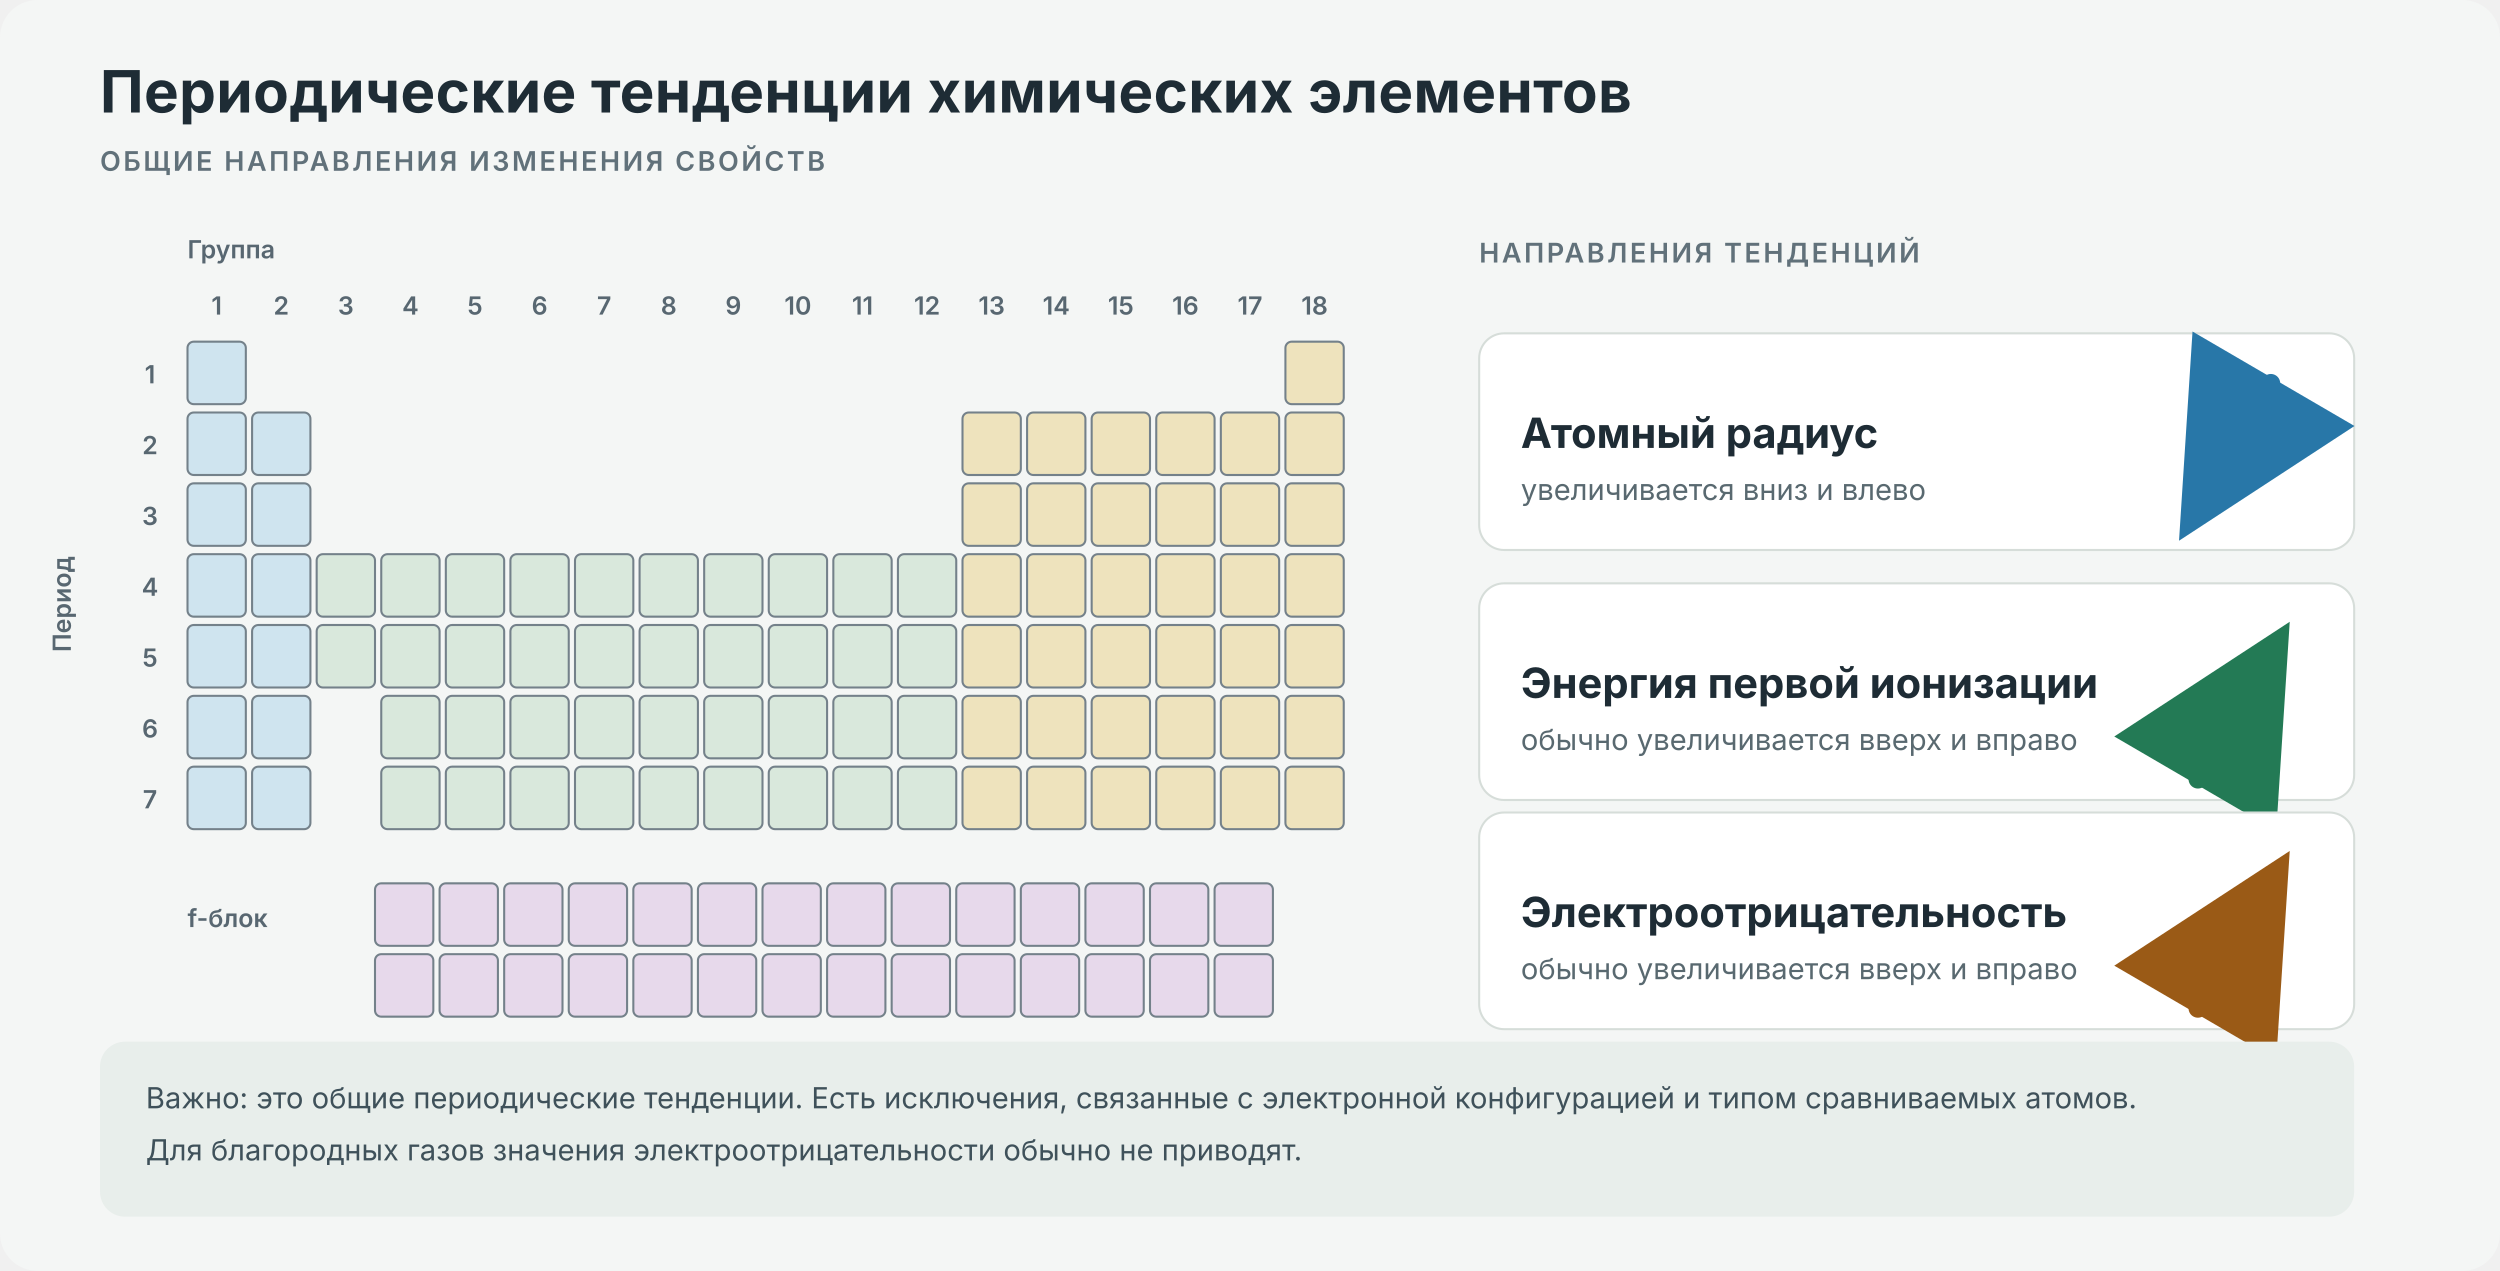
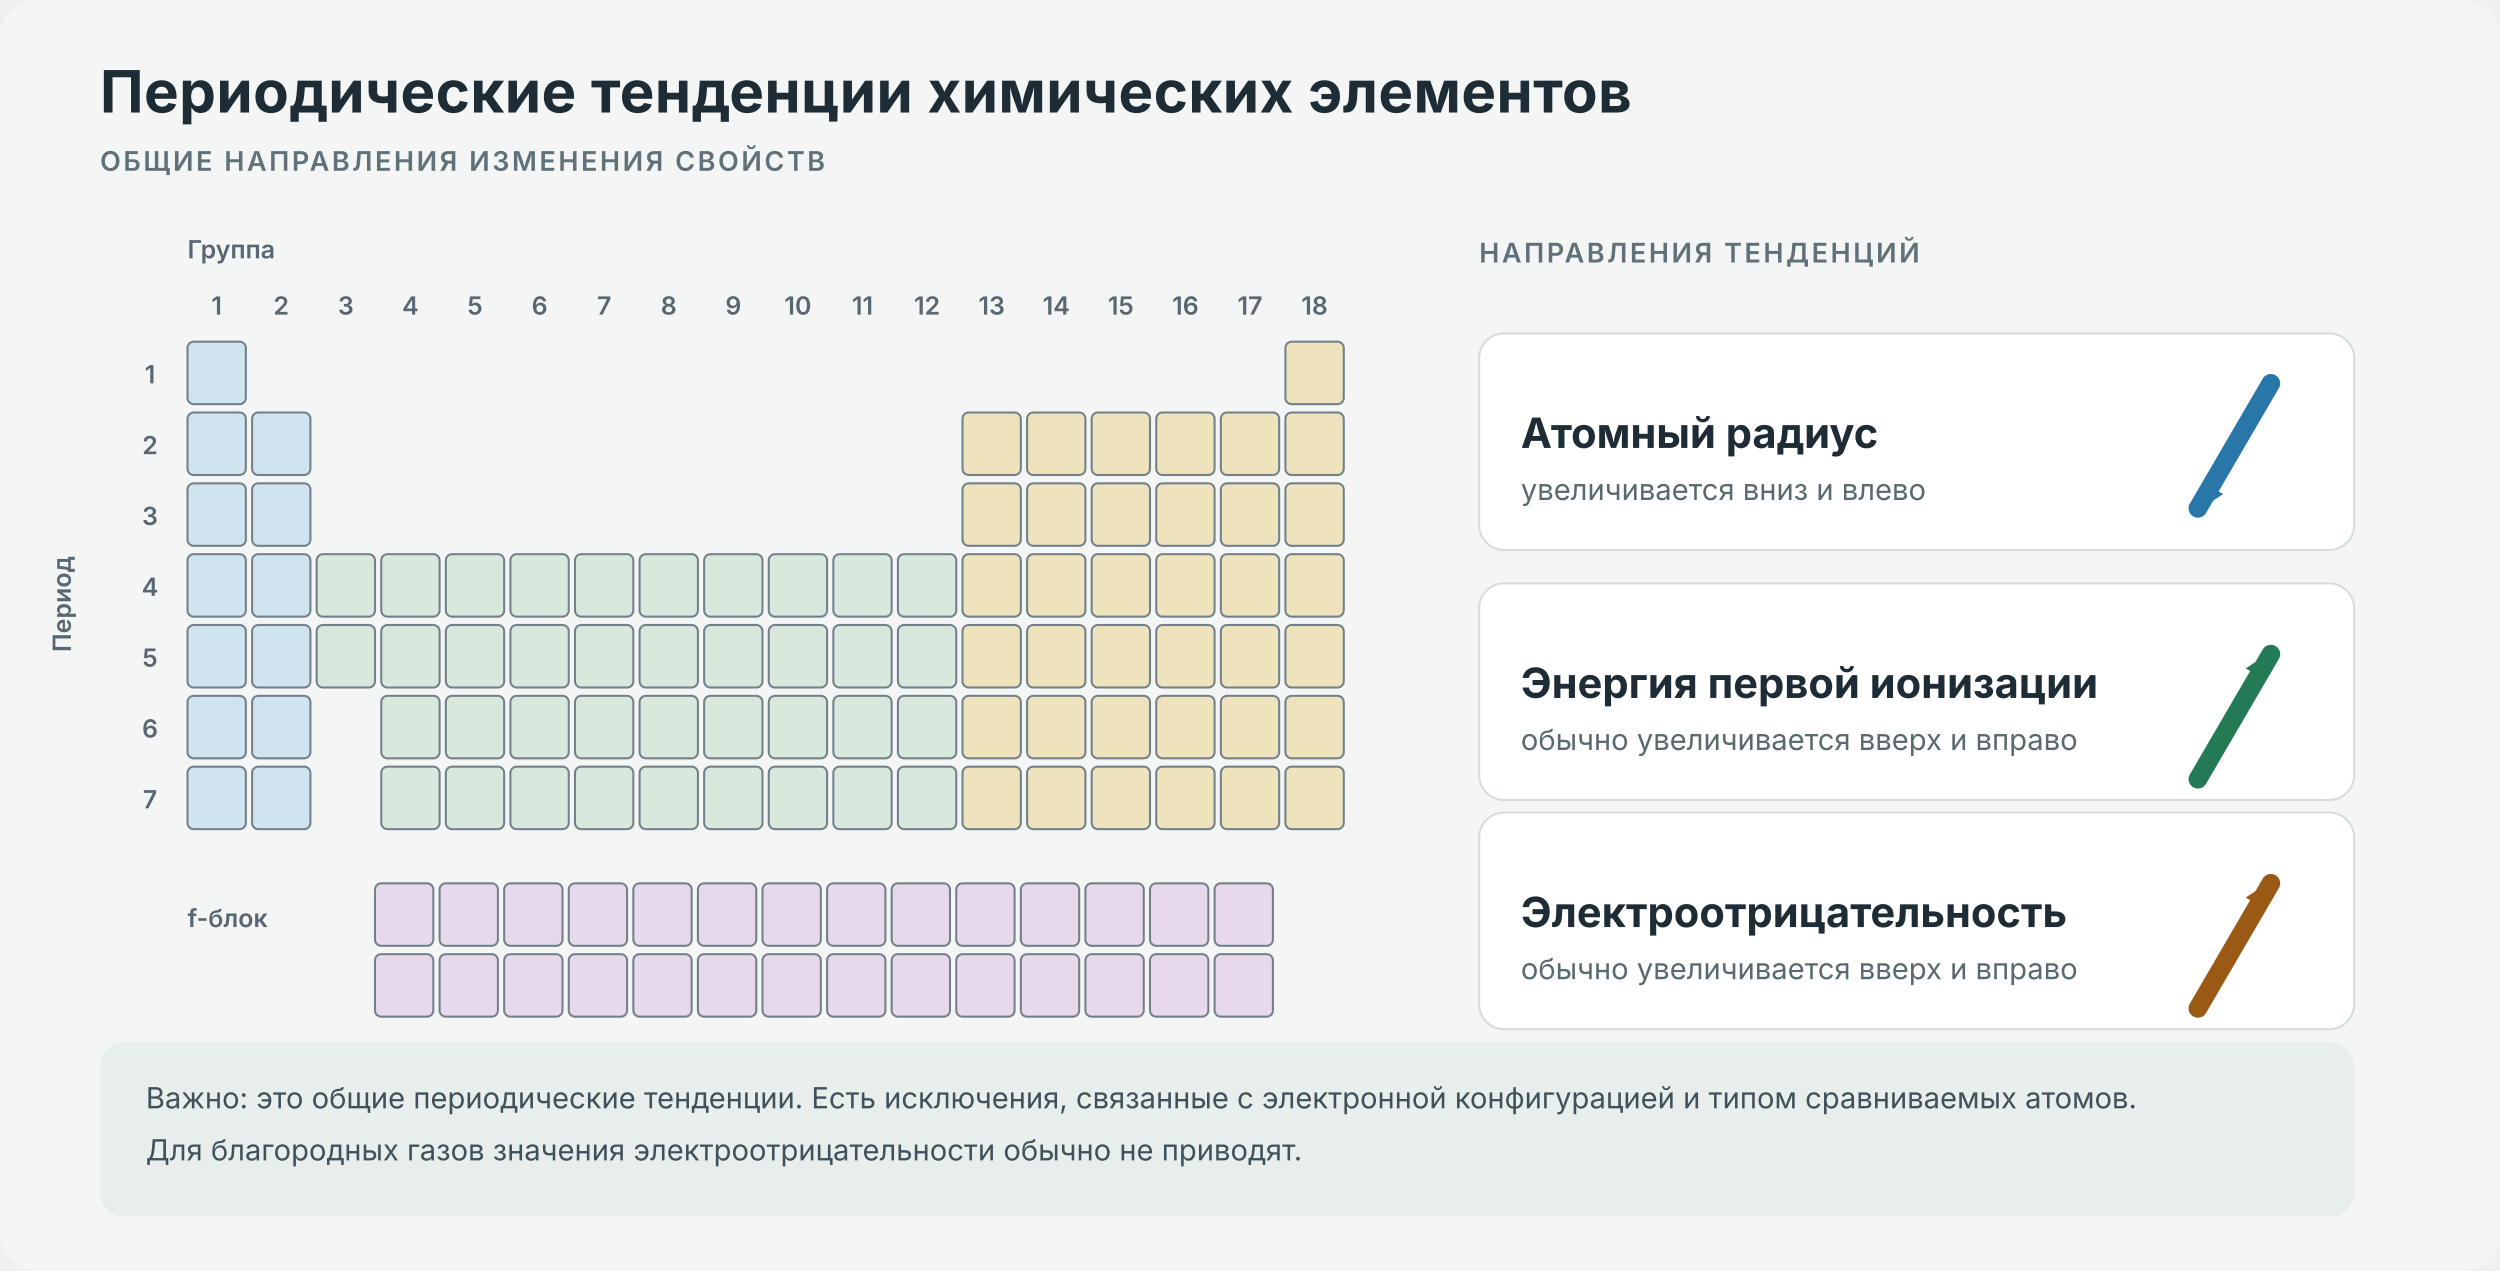
<svg xmlns="http://www.w3.org/2000/svg" lang="ru" xml:lang="ru" viewBox="0 0 1200 610" role="img" aria-labelledby="title desc">
  <defs>
-     <marker id="blueArrow" markerWidth="10" markerHeight="10" refX="8" refY="5" orient="auto">
+     <marker id="blueArrow" markerWidth="14" markerHeight="14" refX="12" refY="7" orient="auto" markerUnits="userSpaceOnUse">
      <path d="M0 0 L10 5 L0 10 Z" fill="#2877a8" />
    </marker>
-     <marker id="greenArrow" markerWidth="10" markerHeight="10" refX="8" refY="5" orient="auto">
+     <marker id="greenArrow" markerWidth="14" markerHeight="14" refX="12" refY="7" orient="auto" markerUnits="userSpaceOnUse">
      <path d="M0 0 L10 5 L0 10 Z" fill="#237a55" />
    </marker>
-     <marker id="goldArrow" markerWidth="10" markerHeight="10" refX="8" refY="5" orient="auto">
+     <marker id="goldArrow" markerWidth="14" markerHeight="14" refX="12" refY="7" orient="auto" markerUnits="userSpaceOnUse">
      <path d="M0 0 L10 5 L0 10 Z" fill="#9a5a16" />
    </marker>
    <style>
  text{font-family:Inter,Arial,sans-serif;fill:#1e2c35}
  .heading{font-size:28px;font-weight:700;letter-spacing:.2px}
  .subtitle{font-size:13px;font-weight:600;letter-spacing:1.2px;fill:#61717a}
  .tiny{font-size:12px;font-weight:600;fill:#586771}
  .label{font-size:20px;font-weight:700}
  .sub{font-size:14px;fill:#596970}
  .note{font-size:14px;fill:#3f515a}
 </style>
  </defs>
  <rect width="1200" height="610" rx="18" fill="#f4f6f5" />
  <text x="48" y="54" class="heading">Периодические тенденции химических элементов</text>
  <text x="48" y="82" class="subtitle">ОБЩИЕ НАПРАВЛЕНИЯ ИЗМЕНЕНИЯ СВОЙСТВ</text>
  <text x="90" y="124" class="tiny">Группа</text>
  <text x="34" y="290" transform="rotate(-90 34 290)" class="tiny" text-anchor="middle">Период</text>
  <text x="104" y="151" class="tiny" text-anchor="middle">1</text>
  <text x="135" y="151" class="tiny" text-anchor="middle">2</text>
  <text x="166" y="151" class="tiny" text-anchor="middle">3</text>
  <text x="197" y="151" class="tiny" text-anchor="middle">4</text>
  <text x="228" y="151" class="tiny" text-anchor="middle">5</text>
  <text x="259" y="151" class="tiny" text-anchor="middle">6</text>
  <text x="290" y="151" class="tiny" text-anchor="middle">7</text>
  <text x="321" y="151" class="tiny" text-anchor="middle">8</text>
  <text x="352" y="151" class="tiny" text-anchor="middle">9</text>
  <text x="383" y="151" class="tiny" text-anchor="middle">10</text>
  <text x="414" y="151" class="tiny" text-anchor="middle">11</text>
  <text x="445" y="151" class="tiny" text-anchor="middle">12</text>
  <text x="476" y="151" class="tiny" text-anchor="middle">13</text>
  <text x="507" y="151" class="tiny" text-anchor="middle">14</text>
  <text x="538" y="151" class="tiny" text-anchor="middle">15</text>
  <text x="569" y="151" class="tiny" text-anchor="middle">16</text>
  <text x="600" y="151" class="tiny" text-anchor="middle">17</text>
  <text x="631" y="151" class="tiny" text-anchor="middle">18</text>
  <text x="72" y="184" class="tiny" text-anchor="middle">1</text>
  <text x="72" y="218" class="tiny" text-anchor="middle">2</text>
  <text x="72" y="252" class="tiny" text-anchor="middle">3</text>
  <text x="72" y="286" class="tiny" text-anchor="middle">4</text>
  <text x="72" y="320" class="tiny" text-anchor="middle">5</text>
  <text x="72" y="354" class="tiny" text-anchor="middle">6</text>
  <text x="72" y="388" class="tiny" text-anchor="middle">7</text>
  <rect x="90" y="164" width="28" height="30" rx="3" fill="#cfe4ef" stroke="#74818a" stroke-width="1" />
  <rect x="617" y="164" width="28" height="30" rx="3" fill="#eee3bd" stroke="#74818a" stroke-width="1" />
  <rect x="90" y="198" width="28" height="30" rx="3" fill="#cfe4ef" stroke="#74818a" stroke-width="1" />
  <rect x="121" y="198" width="28" height="30" rx="3" fill="#cfe4ef" stroke="#74818a" stroke-width="1" />
  <rect x="462" y="198" width="28" height="30" rx="3" fill="#eee3bd" stroke="#74818a" stroke-width="1" />
  <rect x="493" y="198" width="28" height="30" rx="3" fill="#eee3bd" stroke="#74818a" stroke-width="1" />
  <rect x="524" y="198" width="28" height="30" rx="3" fill="#eee3bd" stroke="#74818a" stroke-width="1" />
  <rect x="555" y="198" width="28" height="30" rx="3" fill="#eee3bd" stroke="#74818a" stroke-width="1" />
  <rect x="586" y="198" width="28" height="30" rx="3" fill="#eee3bd" stroke="#74818a" stroke-width="1" />
  <rect x="617" y="198" width="28" height="30" rx="3" fill="#eee3bd" stroke="#74818a" stroke-width="1" />
  <rect x="90" y="232" width="28" height="30" rx="3" fill="#cfe4ef" stroke="#74818a" stroke-width="1" />
  <rect x="121" y="232" width="28" height="30" rx="3" fill="#cfe4ef" stroke="#74818a" stroke-width="1" />
  <rect x="462" y="232" width="28" height="30" rx="3" fill="#eee3bd" stroke="#74818a" stroke-width="1" />
  <rect x="493" y="232" width="28" height="30" rx="3" fill="#eee3bd" stroke="#74818a" stroke-width="1" />
  <rect x="524" y="232" width="28" height="30" rx="3" fill="#eee3bd" stroke="#74818a" stroke-width="1" />
  <rect x="555" y="232" width="28" height="30" rx="3" fill="#eee3bd" stroke="#74818a" stroke-width="1" />
  <rect x="586" y="232" width="28" height="30" rx="3" fill="#eee3bd" stroke="#74818a" stroke-width="1" />
  <rect x="617" y="232" width="28" height="30" rx="3" fill="#eee3bd" stroke="#74818a" stroke-width="1" />
  <rect x="90" y="266" width="28" height="30" rx="3" fill="#cfe4ef" stroke="#74818a" stroke-width="1" />
  <rect x="121" y="266" width="28" height="30" rx="3" fill="#cfe4ef" stroke="#74818a" stroke-width="1" />
  <rect x="152" y="266" width="28" height="30" rx="3" fill="#d9e8dc" stroke="#74818a" stroke-width="1" />
  <rect x="183" y="266" width="28" height="30" rx="3" fill="#d9e8dc" stroke="#74818a" stroke-width="1" />
  <rect x="214" y="266" width="28" height="30" rx="3" fill="#d9e8dc" stroke="#74818a" stroke-width="1" />
  <rect x="245" y="266" width="28" height="30" rx="3" fill="#d9e8dc" stroke="#74818a" stroke-width="1" />
  <rect x="276" y="266" width="28" height="30" rx="3" fill="#d9e8dc" stroke="#74818a" stroke-width="1" />
  <rect x="307" y="266" width="28" height="30" rx="3" fill="#d9e8dc" stroke="#74818a" stroke-width="1" />
  <rect x="338" y="266" width="28" height="30" rx="3" fill="#d9e8dc" stroke="#74818a" stroke-width="1" />
  <rect x="369" y="266" width="28" height="30" rx="3" fill="#d9e8dc" stroke="#74818a" stroke-width="1" />
  <rect x="400" y="266" width="28" height="30" rx="3" fill="#d9e8dc" stroke="#74818a" stroke-width="1" />
  <rect x="431" y="266" width="28" height="30" rx="3" fill="#d9e8dc" stroke="#74818a" stroke-width="1" />
  <rect x="462" y="266" width="28" height="30" rx="3" fill="#eee3bd" stroke="#74818a" stroke-width="1" />
  <rect x="493" y="266" width="28" height="30" rx="3" fill="#eee3bd" stroke="#74818a" stroke-width="1" />
  <rect x="524" y="266" width="28" height="30" rx="3" fill="#eee3bd" stroke="#74818a" stroke-width="1" />
  <rect x="555" y="266" width="28" height="30" rx="3" fill="#eee3bd" stroke="#74818a" stroke-width="1" />
  <rect x="586" y="266" width="28" height="30" rx="3" fill="#eee3bd" stroke="#74818a" stroke-width="1" />
  <rect x="617" y="266" width="28" height="30" rx="3" fill="#eee3bd" stroke="#74818a" stroke-width="1" />
  <rect x="90" y="300" width="28" height="30" rx="3" fill="#cfe4ef" stroke="#74818a" stroke-width="1" />
  <rect x="121" y="300" width="28" height="30" rx="3" fill="#cfe4ef" stroke="#74818a" stroke-width="1" />
  <rect x="152" y="300" width="28" height="30" rx="3" fill="#d9e8dc" stroke="#74818a" stroke-width="1" />
  <rect x="183" y="300" width="28" height="30" rx="3" fill="#d9e8dc" stroke="#74818a" stroke-width="1" />
  <rect x="214" y="300" width="28" height="30" rx="3" fill="#d9e8dc" stroke="#74818a" stroke-width="1" />
  <rect x="245" y="300" width="28" height="30" rx="3" fill="#d9e8dc" stroke="#74818a" stroke-width="1" />
  <rect x="276" y="300" width="28" height="30" rx="3" fill="#d9e8dc" stroke="#74818a" stroke-width="1" />
  <rect x="307" y="300" width="28" height="30" rx="3" fill="#d9e8dc" stroke="#74818a" stroke-width="1" />
  <rect x="338" y="300" width="28" height="30" rx="3" fill="#d9e8dc" stroke="#74818a" stroke-width="1" />
  <rect x="369" y="300" width="28" height="30" rx="3" fill="#d9e8dc" stroke="#74818a" stroke-width="1" />
  <rect x="400" y="300" width="28" height="30" rx="3" fill="#d9e8dc" stroke="#74818a" stroke-width="1" />
  <rect x="431" y="300" width="28" height="30" rx="3" fill="#d9e8dc" stroke="#74818a" stroke-width="1" />
  <rect x="462" y="300" width="28" height="30" rx="3" fill="#eee3bd" stroke="#74818a" stroke-width="1" />
  <rect x="493" y="300" width="28" height="30" rx="3" fill="#eee3bd" stroke="#74818a" stroke-width="1" />
  <rect x="524" y="300" width="28" height="30" rx="3" fill="#eee3bd" stroke="#74818a" stroke-width="1" />
  <rect x="555" y="300" width="28" height="30" rx="3" fill="#eee3bd" stroke="#74818a" stroke-width="1" />
  <rect x="586" y="300" width="28" height="30" rx="3" fill="#eee3bd" stroke="#74818a" stroke-width="1" />
  <rect x="617" y="300" width="28" height="30" rx="3" fill="#eee3bd" stroke="#74818a" stroke-width="1" />
  <rect x="90" y="334" width="28" height="30" rx="3" fill="#cfe4ef" stroke="#74818a" stroke-width="1" />
  <rect x="121" y="334" width="28" height="30" rx="3" fill="#cfe4ef" stroke="#74818a" stroke-width="1" />
  <rect x="183" y="334" width="28" height="30" rx="3" fill="#d9e8dc" stroke="#74818a" stroke-width="1" />
  <rect x="214" y="334" width="28" height="30" rx="3" fill="#d9e8dc" stroke="#74818a" stroke-width="1" />
  <rect x="245" y="334" width="28" height="30" rx="3" fill="#d9e8dc" stroke="#74818a" stroke-width="1" />
  <rect x="276" y="334" width="28" height="30" rx="3" fill="#d9e8dc" stroke="#74818a" stroke-width="1" />
  <rect x="307" y="334" width="28" height="30" rx="3" fill="#d9e8dc" stroke="#74818a" stroke-width="1" />
  <rect x="338" y="334" width="28" height="30" rx="3" fill="#d9e8dc" stroke="#74818a" stroke-width="1" />
  <rect x="369" y="334" width="28" height="30" rx="3" fill="#d9e8dc" stroke="#74818a" stroke-width="1" />
  <rect x="400" y="334" width="28" height="30" rx="3" fill="#d9e8dc" stroke="#74818a" stroke-width="1" />
  <rect x="431" y="334" width="28" height="30" rx="3" fill="#d9e8dc" stroke="#74818a" stroke-width="1" />
  <rect x="462" y="334" width="28" height="30" rx="3" fill="#eee3bd" stroke="#74818a" stroke-width="1" />
  <rect x="493" y="334" width="28" height="30" rx="3" fill="#eee3bd" stroke="#74818a" stroke-width="1" />
  <rect x="524" y="334" width="28" height="30" rx="3" fill="#eee3bd" stroke="#74818a" stroke-width="1" />
  <rect x="555" y="334" width="28" height="30" rx="3" fill="#eee3bd" stroke="#74818a" stroke-width="1" />
  <rect x="586" y="334" width="28" height="30" rx="3" fill="#eee3bd" stroke="#74818a" stroke-width="1" />
  <rect x="617" y="334" width="28" height="30" rx="3" fill="#eee3bd" stroke="#74818a" stroke-width="1" />
  <rect x="90" y="368" width="28" height="30" rx="3" fill="#cfe4ef" stroke="#74818a" stroke-width="1" />
  <rect x="121" y="368" width="28" height="30" rx="3" fill="#cfe4ef" stroke="#74818a" stroke-width="1" />
  <rect x="183" y="368" width="28" height="30" rx="3" fill="#d9e8dc" stroke="#74818a" stroke-width="1" />
  <rect x="214" y="368" width="28" height="30" rx="3" fill="#d9e8dc" stroke="#74818a" stroke-width="1" />
  <rect x="245" y="368" width="28" height="30" rx="3" fill="#d9e8dc" stroke="#74818a" stroke-width="1" />
  <rect x="276" y="368" width="28" height="30" rx="3" fill="#d9e8dc" stroke="#74818a" stroke-width="1" />
  <rect x="307" y="368" width="28" height="30" rx="3" fill="#d9e8dc" stroke="#74818a" stroke-width="1" />
  <rect x="338" y="368" width="28" height="30" rx="3" fill="#d9e8dc" stroke="#74818a" stroke-width="1" />
  <rect x="369" y="368" width="28" height="30" rx="3" fill="#d9e8dc" stroke="#74818a" stroke-width="1" />
  <rect x="400" y="368" width="28" height="30" rx="3" fill="#d9e8dc" stroke="#74818a" stroke-width="1" />
  <rect x="431" y="368" width="28" height="30" rx="3" fill="#d9e8dc" stroke="#74818a" stroke-width="1" />
  <rect x="462" y="368" width="28" height="30" rx="3" fill="#eee3bd" stroke="#74818a" stroke-width="1" />
  <rect x="493" y="368" width="28" height="30" rx="3" fill="#eee3bd" stroke="#74818a" stroke-width="1" />
  <rect x="524" y="368" width="28" height="30" rx="3" fill="#eee3bd" stroke="#74818a" stroke-width="1" />
  <rect x="555" y="368" width="28" height="30" rx="3" fill="#eee3bd" stroke="#74818a" stroke-width="1" />
  <rect x="586" y="368" width="28" height="30" rx="3" fill="#eee3bd" stroke="#74818a" stroke-width="1" />
  <rect x="617" y="368" width="28" height="30" rx="3" fill="#eee3bd" stroke="#74818a" stroke-width="1" />
  <rect x="180" y="424" width="28" height="30" rx="3" fill="#e7d9eb" stroke="#74818a" stroke-width="1" />
  <rect x="211" y="424" width="28" height="30" rx="3" fill="#e7d9eb" stroke="#74818a" stroke-width="1" />
  <rect x="242" y="424" width="28" height="30" rx="3" fill="#e7d9eb" stroke="#74818a" stroke-width="1" />
  <rect x="273" y="424" width="28" height="30" rx="3" fill="#e7d9eb" stroke="#74818a" stroke-width="1" />
  <rect x="304" y="424" width="28" height="30" rx="3" fill="#e7d9eb" stroke="#74818a" stroke-width="1" />
  <rect x="335" y="424" width="28" height="30" rx="3" fill="#e7d9eb" stroke="#74818a" stroke-width="1" />
  <rect x="366" y="424" width="28" height="30" rx="3" fill="#e7d9eb" stroke="#74818a" stroke-width="1" />
  <rect x="397" y="424" width="28" height="30" rx="3" fill="#e7d9eb" stroke="#74818a" stroke-width="1" />
  <rect x="428" y="424" width="28" height="30" rx="3" fill="#e7d9eb" stroke="#74818a" stroke-width="1" />
  <rect x="459" y="424" width="28" height="30" rx="3" fill="#e7d9eb" stroke="#74818a" stroke-width="1" />
  <rect x="490" y="424" width="28" height="30" rx="3" fill="#e7d9eb" stroke="#74818a" stroke-width="1" />
  <rect x="521" y="424" width="28" height="30" rx="3" fill="#e7d9eb" stroke="#74818a" stroke-width="1" />
  <rect x="552" y="424" width="28" height="30" rx="3" fill="#e7d9eb" stroke="#74818a" stroke-width="1" />
  <rect x="583" y="424" width="28" height="30" rx="3" fill="#e7d9eb" stroke="#74818a" stroke-width="1" />
  <rect x="180" y="458" width="28" height="30" rx="3" fill="#e7d9eb" stroke="#74818a" stroke-width="1" />
  <rect x="211" y="458" width="28" height="30" rx="3" fill="#e7d9eb" stroke="#74818a" stroke-width="1" />
  <rect x="242" y="458" width="28" height="30" rx="3" fill="#e7d9eb" stroke="#74818a" stroke-width="1" />
  <rect x="273" y="458" width="28" height="30" rx="3" fill="#e7d9eb" stroke="#74818a" stroke-width="1" />
  <rect x="304" y="458" width="28" height="30" rx="3" fill="#e7d9eb" stroke="#74818a" stroke-width="1" />
  <rect x="335" y="458" width="28" height="30" rx="3" fill="#e7d9eb" stroke="#74818a" stroke-width="1" />
  <rect x="366" y="458" width="28" height="30" rx="3" fill="#e7d9eb" stroke="#74818a" stroke-width="1" />
  <rect x="397" y="458" width="28" height="30" rx="3" fill="#e7d9eb" stroke="#74818a" stroke-width="1" />
  <rect x="428" y="458" width="28" height="30" rx="3" fill="#e7d9eb" stroke="#74818a" stroke-width="1" />
  <rect x="459" y="458" width="28" height="30" rx="3" fill="#e7d9eb" stroke="#74818a" stroke-width="1" />
  <rect x="490" y="458" width="28" height="30" rx="3" fill="#e7d9eb" stroke="#74818a" stroke-width="1" />
  <rect x="521" y="458" width="28" height="30" rx="3" fill="#e7d9eb" stroke="#74818a" stroke-width="1" />
  <rect x="552" y="458" width="28" height="30" rx="3" fill="#e7d9eb" stroke="#74818a" stroke-width="1" />
  <rect x="583" y="458" width="28" height="30" rx="3" fill="#e7d9eb" stroke="#74818a" stroke-width="1" />
  <text x="90" y="445" class="tiny">f-блок</text>
  <text x="710" y="126" class="subtitle">НАПРАВЛЕНИЯ ТЕНДЕНЦИЙ</text>
  <g>
    <rect x="710" y="160" width="420" height="104" rx="12" fill="#fff" stroke="#d6ddd9" />
    <path d="M 1090 184 L 1055 244" fill="none" stroke="#2877a8" stroke-width="9" stroke-linecap="round" marker-end="url(#blueArrow)" />
    <text x="730" y="215" class="label">Атомный радиус</text>
    <text x="730" y="240" class="sub">увеличивается вниз и влево</text>
  </g>
  <g>
    <rect x="710" y="280" width="420" height="104" rx="12" fill="#fff" stroke="#d6ddd9" />
    <path d="M 1055 374 L 1090 314" fill="none" stroke="#237a55" stroke-width="9" stroke-linecap="round" marker-end="url(#greenArrow)" />
    <text x="730" y="335" class="label">Энергия первой ионизации</text>
    <text x="730" y="360" class="sub">обычно увеличивается вверх и вправо</text>
  </g>
  <g>
    <rect x="710" y="390" width="420" height="104" rx="12" fill="#fff" stroke="#d6ddd9" />
    <path d="M 1055 484 L 1090 424" fill="none" stroke="#9a5a16" stroke-width="9" stroke-linecap="round" marker-end="url(#goldArrow)" />
    <text x="730" y="445" class="label">Электроотрицательность</text>
    <text x="730" y="470" class="sub">обычно увеличивается вверх и вправо</text>
  </g>
  <rect x="48" y="500" width="1082" height="84" rx="12" fill="#e8eeeb" />
  <text x="70" y="532" class="note">Важно: это общие периодические тенденции. Есть исключения, связанные с электронной конфигурацией и типом сравниваемых атомов.</text>
  <text x="70" y="557" class="note">Для благородных газов значения электроотрицательности обычно не приводят.</text>
</svg>
